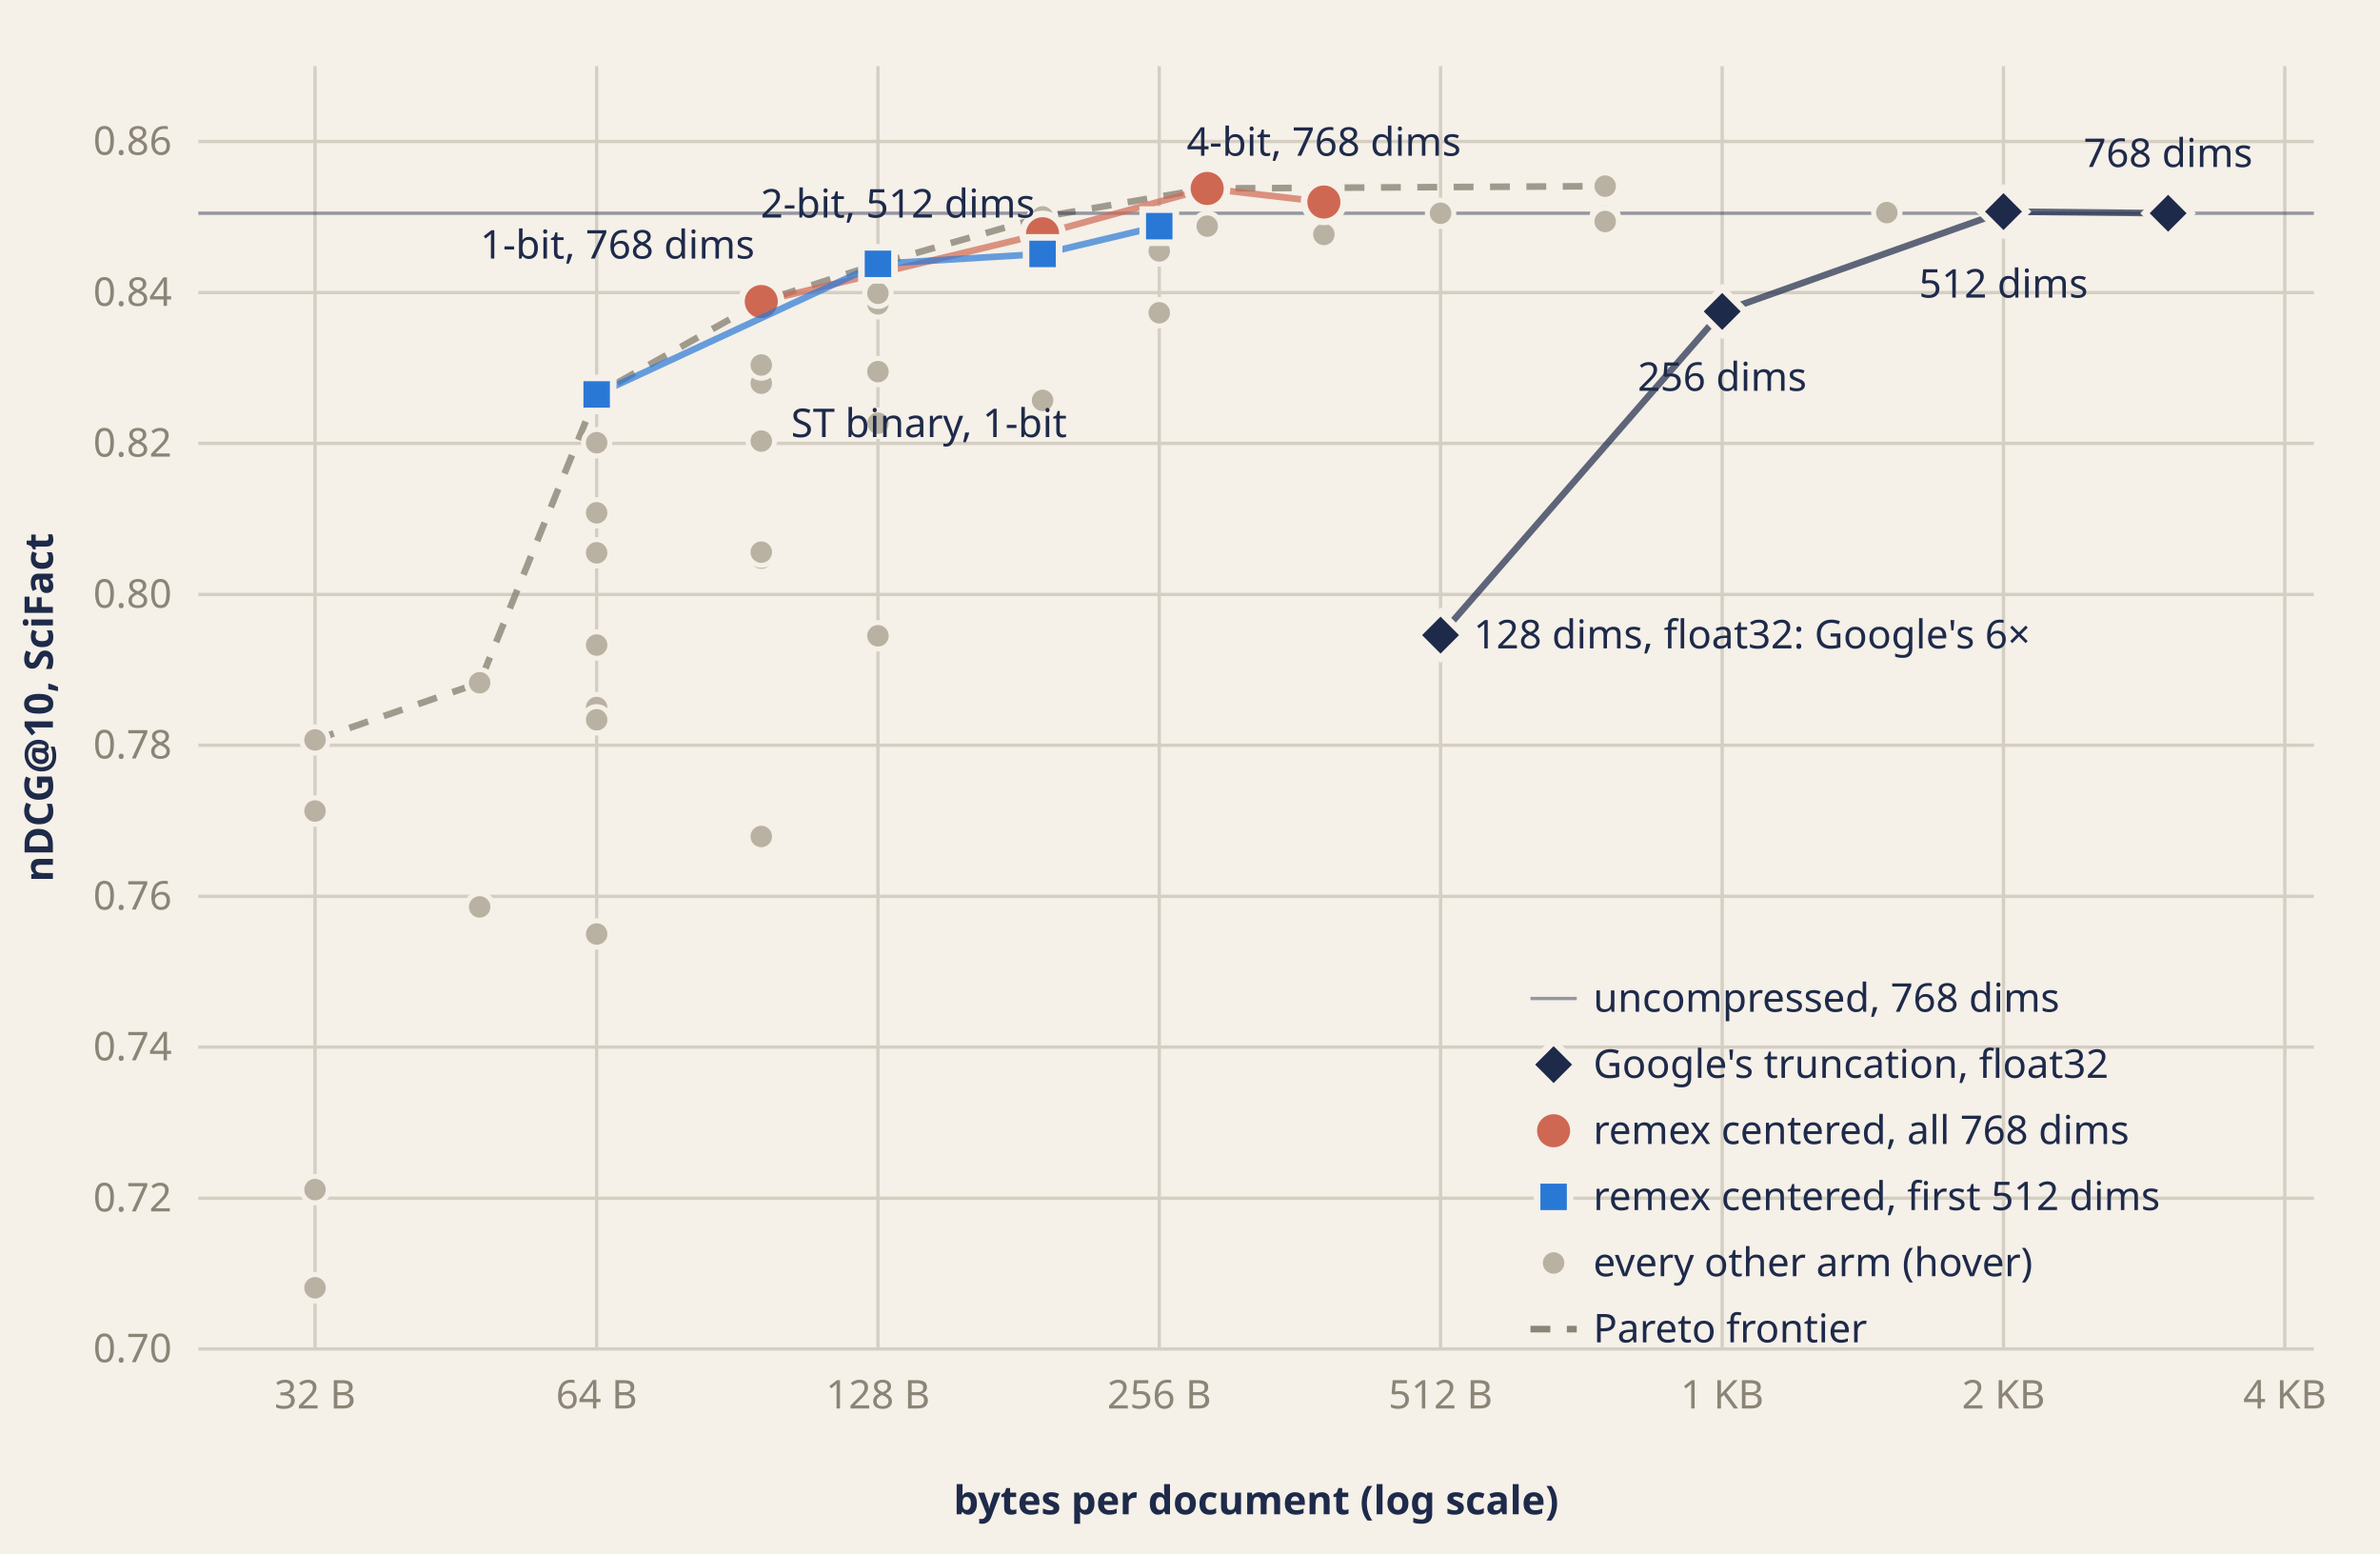
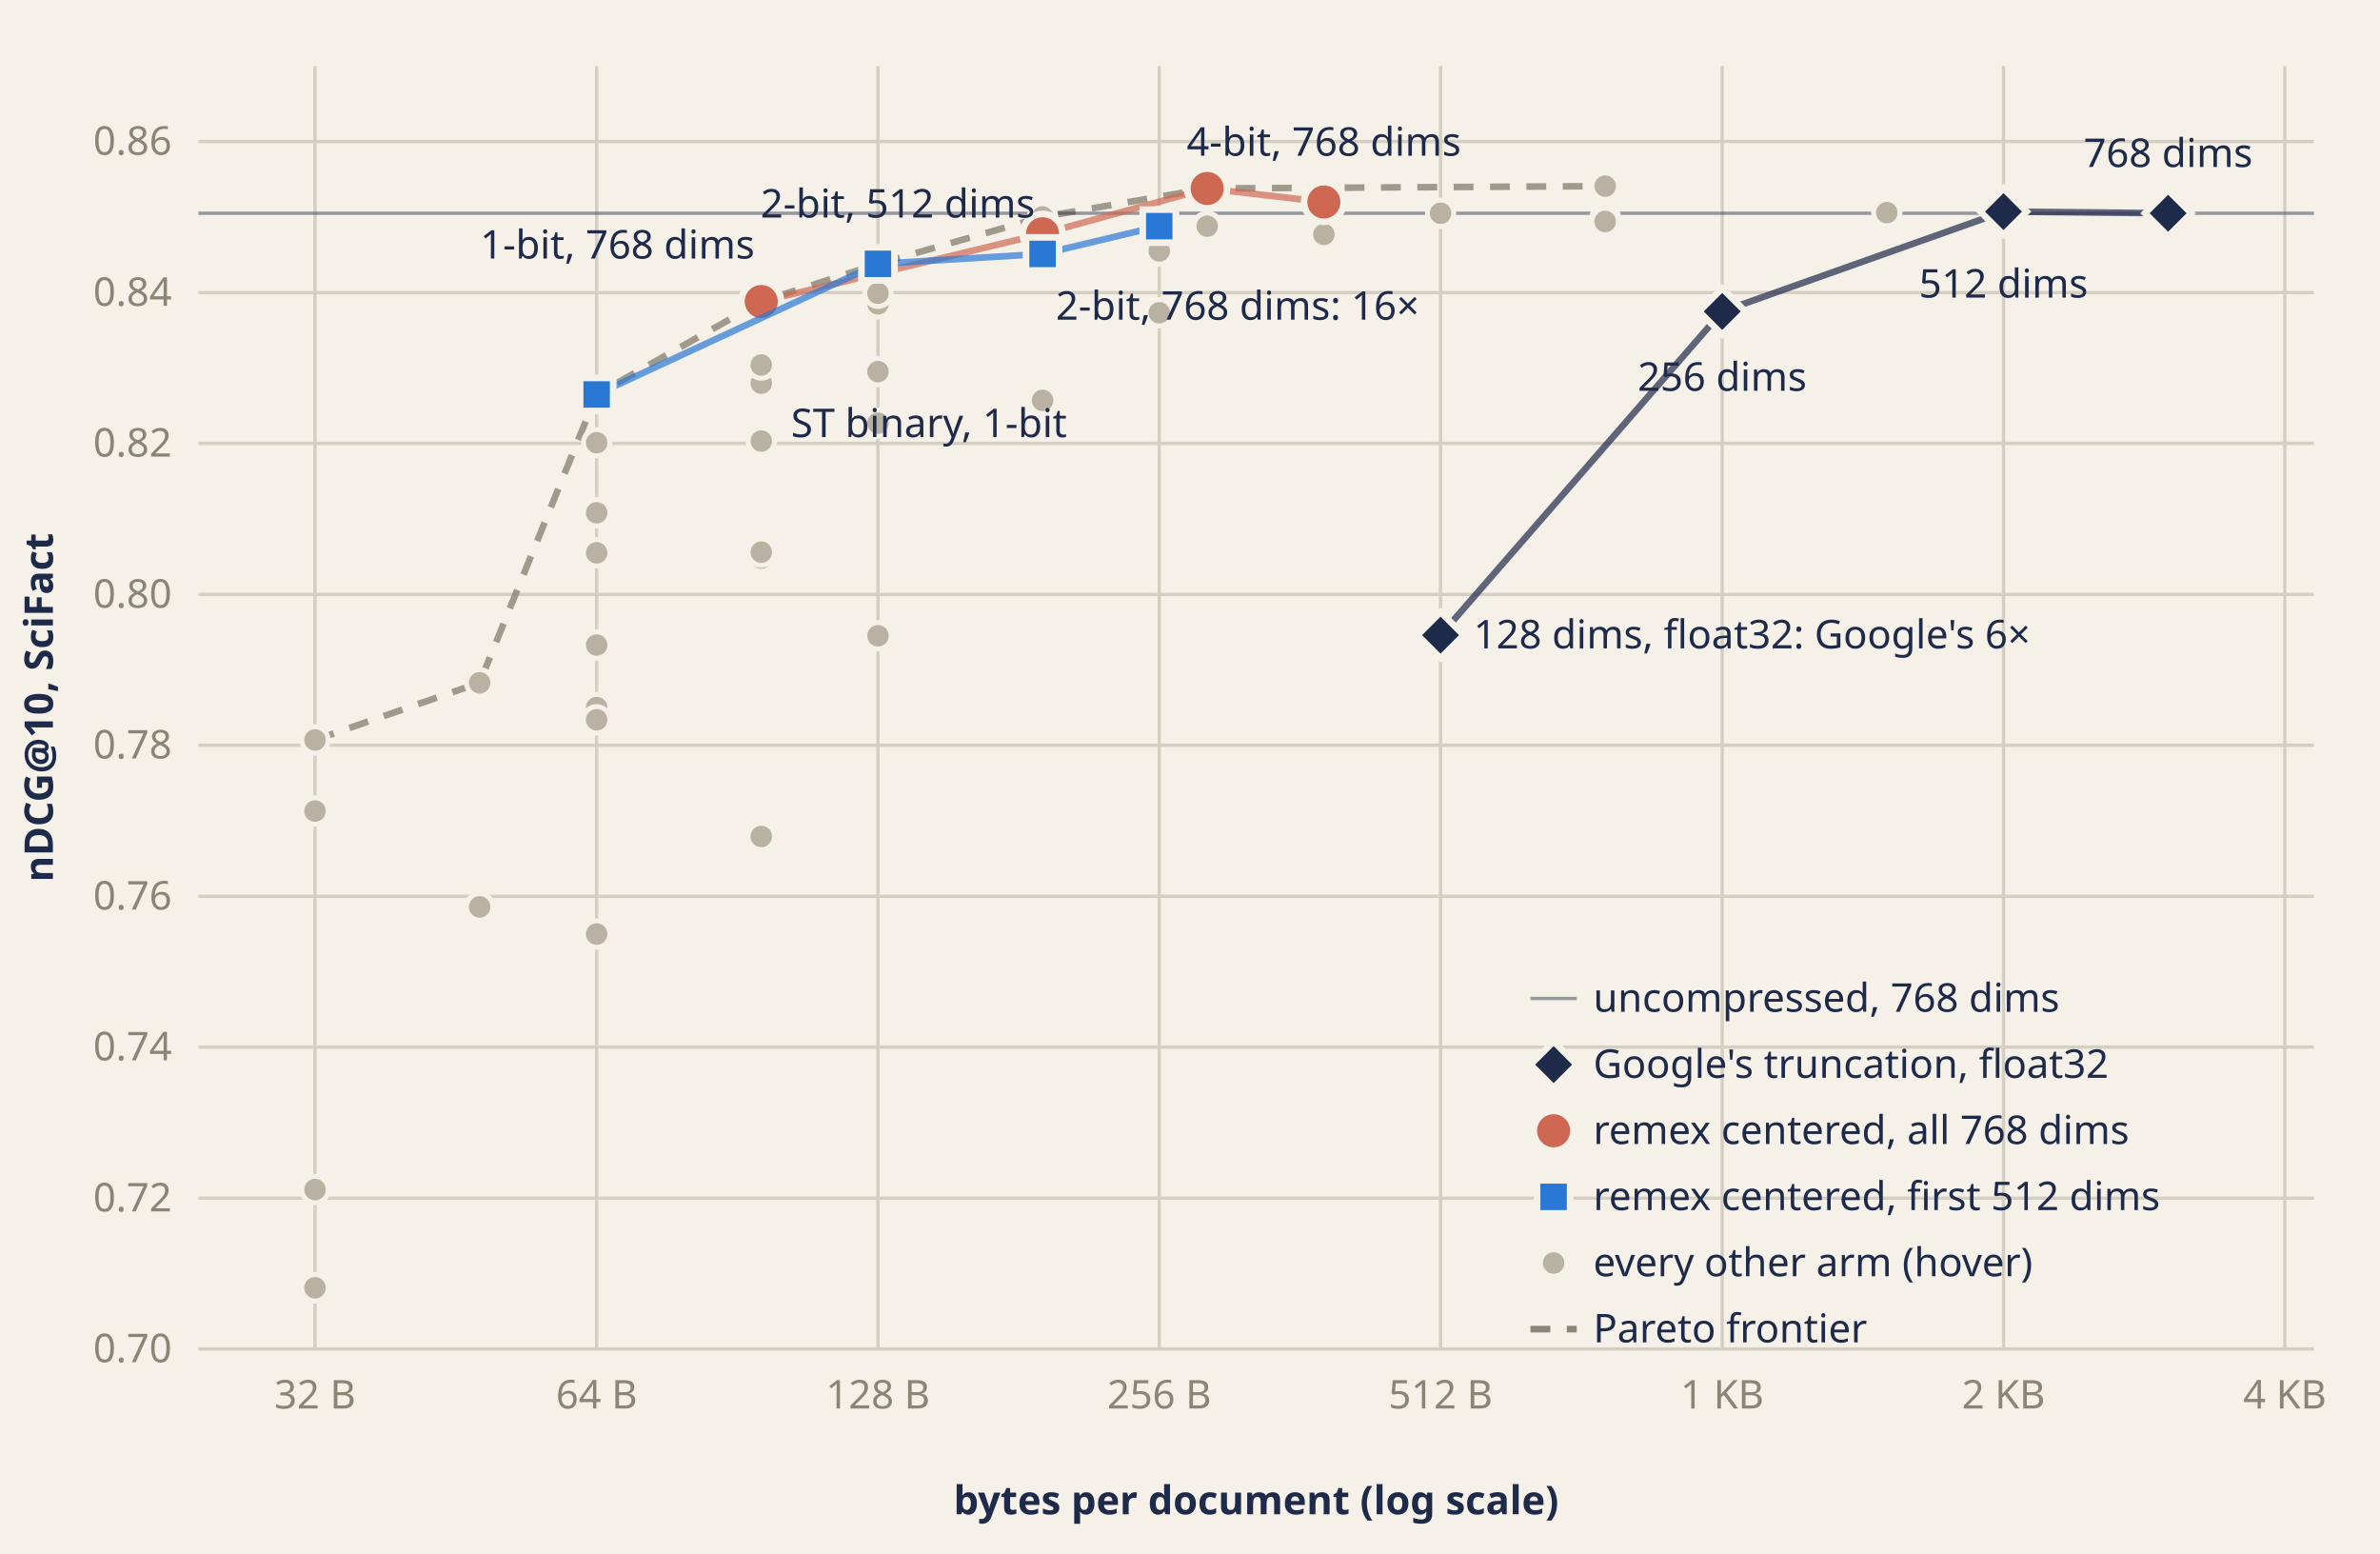
<svg xmlns="http://www.w3.org/2000/svg" viewBox="0 0 720 470" width="720" height="470" style="width:100%;height:auto;display:block" role="img" aria-labelledby="p-scifact-t p-scifact-d" font-family="sans-serif" font-size="12">
  <rect width="720" height="470" fill="#f5f0e8" />
  <line x1="60" x2="700" y1="408.0" y2="408.0" stroke="#d5cfc3" />
  <text x="52" y="412.0" text-anchor="end" fill="#8b8577">0.70</text>
  <line x1="60" x2="700" y1="362.4" y2="362.4" stroke="#d5cfc3" />
  <text x="52" y="366.4" text-anchor="end" fill="#8b8577">0.72</text>
  <line x1="60" x2="700" y1="316.7" y2="316.7" stroke="#d5cfc3" />
  <text x="52" y="320.7" text-anchor="end" fill="#8b8577">0.74</text>
  <line x1="60" x2="700" y1="271.1" y2="271.1" stroke="#d5cfc3" />
  <text x="52" y="275.1" text-anchor="end" fill="#8b8577">0.76</text>
  <line x1="60" x2="700" y1="225.4" y2="225.4" stroke="#d5cfc3" />
  <text x="52" y="229.4" text-anchor="end" fill="#8b8577">0.78</text>
  <line x1="60" x2="700" y1="179.8" y2="179.8" stroke="#d5cfc3" />
  <text x="52" y="183.8" text-anchor="end" fill="#8b8577">0.80</text>
  <line x1="60" x2="700" y1="134.1" y2="134.1" stroke="#d5cfc3" />
  <text x="52" y="138.1" text-anchor="end" fill="#8b8577">0.82</text>
  <line x1="60" x2="700" y1="88.5" y2="88.5" stroke="#d5cfc3" />
  <text x="52" y="92.5" text-anchor="end" fill="#8b8577">0.84</text>
  <line x1="60" x2="700" y1="42.8" y2="42.8" stroke="#d5cfc3" />
  <text x="52" y="46.8" text-anchor="end" fill="#8b8577">0.86</text>
  <line x1="95.3" x2="95.3" y1="20" y2="408" stroke="#d5cfc3" />
  <text x="95.3" y="426" text-anchor="middle" fill="#8b8577">32 B</text>
  <line x1="180.5" x2="180.5" y1="20" y2="408" stroke="#d5cfc3" />
  <text x="180.5" y="426" text-anchor="middle" fill="#8b8577">64 B</text>
  <line x1="265.6" x2="265.6" y1="20" y2="408" stroke="#d5cfc3" />
  <text x="265.6" y="426" text-anchor="middle" fill="#8b8577">128 B</text>
  <line x1="350.7" x2="350.7" y1="20" y2="408" stroke="#d5cfc3" />
  <text x="350.7" y="426" text-anchor="middle" fill="#8b8577">256 B</text>
  <line x1="435.8" x2="435.8" y1="20" y2="408" stroke="#d5cfc3" />
  <text x="435.8" y="426" text-anchor="middle" fill="#8b8577">512 B</text>
  <line x1="521.0" x2="521.0" y1="20" y2="408" stroke="#d5cfc3" />
  <text x="521.0" y="426" text-anchor="middle" fill="#8b8577">1 KB</text>
  <line x1="606.1" x2="606.1" y1="20" y2="408" stroke="#d5cfc3" />
  <text x="606.1" y="426" text-anchor="middle" fill="#8b8577">2 KB</text>
  <line x1="691.2" x2="691.2" y1="20" y2="408" stroke="#d5cfc3" />
  <text x="691.2" y="426" text-anchor="middle" fill="#8b8577">4 KB</text>
  <text x="380.0" y="458" text-anchor="middle" fill="#1e2a4a" font-weight="600">bytes per document (log scale)</text>
  <text transform="translate(16 214.0) rotate(-90)" text-anchor="middle" fill="#1e2a4a" font-weight="600">nDCG@10, SciFact</text>
  <path d="M95.3,223.8 L145.1,206.5 L180.5,119.3 L230.3,91.2 L265.6,79.8 L315.4,65.6 L365.2,57.0 L485.6,56.3" fill="none" stroke="#8b8577" stroke-width="2" stroke-dasharray="6 5" opacity="0.8" />
  <line x1="60" x2="700" y1="64.5" y2="64.5" stroke="#1e2a4a" stroke-width="1" opacity="0.45" />
  <circle cx="570.8" cy="64.3" r="4" fill="#b9b2a3" stroke="#f5f0e8" stroke-width="1.5" />
  <circle cx="485.6" cy="56.3" r="4" fill="#b9b2a3" stroke="#f5f0e8" stroke-width="1.5" />
  <circle cx="485.6" cy="65.6" r="4" fill="#b9b2a3" stroke="#f5f0e8" stroke-width="1.5" />
  <circle cx="230.3" cy="115.2" r="4" fill="#b9b2a3" stroke="#f5f0e8" stroke-width="1.5" />
  <circle cx="230.3" cy="168.8" r="4" fill="#b9b2a3" stroke="#f5f0e8" stroke-width="1.5" />
  <circle cx="485.6" cy="67.0" r="4" fill="#b9b2a3" stroke="#f5f0e8" stroke-width="1.5" />
  <circle cx="400.5" cy="70.9" r="4" fill="#b9b2a3" stroke="#f5f0e8" stroke-width="1.5" />
  <circle cx="365.2" cy="68.4" r="4" fill="#b9b2a3" stroke="#f5f0e8" stroke-width="1.5" />
  <circle cx="315.4" cy="68.8" r="4" fill="#b9b2a3" stroke="#f5f0e8" stroke-width="1.5" />
  <circle cx="230.3" cy="133.4" r="4" fill="#b9b2a3" stroke="#f5f0e8" stroke-width="1.5" />
  <circle cx="435.8" cy="64.5" r="4" fill="#b9b2a3" stroke="#f5f0e8" stroke-width="1.5" />
  <circle cx="350.7" cy="75.9" r="4" fill="#b9b2a3" stroke="#f5f0e8" stroke-width="1.5" />
  <circle cx="315.4" cy="65.6" r="4" fill="#b9b2a3" stroke="#f5f0e8" stroke-width="1.5" />
  <circle cx="265.6" cy="91.9" r="4" fill="#b9b2a3" stroke="#f5f0e8" stroke-width="1.5" />
  <circle cx="180.5" cy="167.2" r="4" fill="#b9b2a3" stroke="#f5f0e8" stroke-width="1.5" />
  <circle cx="350.7" cy="94.6" r="4" fill="#b9b2a3" stroke="#f5f0e8" stroke-width="1.5" />
  <circle cx="265.6" cy="112.4" r="4" fill="#b9b2a3" stroke="#f5f0e8" stroke-width="1.5" />
  <circle cx="230.3" cy="115.9" r="4" fill="#b9b2a3" stroke="#f5f0e8" stroke-width="1.5" />
  <circle cx="180.5" cy="155.1" r="4" fill="#b9b2a3" stroke="#f5f0e8" stroke-width="1.5" />
  <circle cx="95.3" cy="359.8" r="4" fill="#b9b2a3" stroke="#f5f0e8" stroke-width="1.5" />
  <circle cx="265.6" cy="192.3" r="4" fill="#b9b2a3" stroke="#f5f0e8" stroke-width="1.5" />
  <circle cx="180.5" cy="214.0" r="4" fill="#b9b2a3" stroke="#f5f0e8" stroke-width="1.5" />
  <circle cx="145.1" cy="274.3" r="4" fill="#b9b2a3" stroke="#f5f0e8" stroke-width="1.5" />
  <circle cx="95.3" cy="389.5" r="4" fill="#b9b2a3" stroke="#f5f0e8" stroke-width="1.5" />
  <circle cx="265.6" cy="88.7" r="4" fill="#b9b2a3" stroke="#f5f0e8" stroke-width="1.5" />
  <circle cx="230.3" cy="110.4" r="4" fill="#b9b2a3" stroke="#f5f0e8" stroke-width="1.5" />
  <circle cx="180.5" cy="133.9" r="4" fill="#b9b2a3" stroke="#f5f0e8" stroke-width="1.5" />
  <circle cx="95.3" cy="245.3" r="4" fill="#b9b2a3" stroke="#f5f0e8" stroke-width="1.5" />
  <circle cx="180.5" cy="195.1" r="4" fill="#b9b2a3" stroke="#f5f0e8" stroke-width="1.5" />
  <circle cx="145.1" cy="206.5" r="4" fill="#b9b2a3" stroke="#f5f0e8" stroke-width="1.5" />
  <circle cx="95.3" cy="223.8" r="4" fill="#b9b2a3" stroke="#f5f0e8" stroke-width="1.5" />
  <circle cx="230.3" cy="167.0" r="4" fill="#b9b2a3" stroke="#f5f0e8" stroke-width="1.5" />
  <circle cx="230.3" cy="253.0" r="4" fill="#b9b2a3" stroke="#f5f0e8" stroke-width="1.5" />
  <circle cx="315.4" cy="121.1" r="4" fill="#b9b2a3" stroke="#f5f0e8" stroke-width="1.5" />
  <circle cx="180.5" cy="217.7" r="4" fill="#b9b2a3" stroke="#f5f0e8" stroke-width="1.5" />
  <circle cx="180.5" cy="282.5" r="4" fill="#b9b2a3" stroke="#f5f0e8" stroke-width="1.5" />
  <circle cx="265.6" cy="128.0" r="4" fill="#b9b2a3" stroke="#f5f0e8" stroke-width="1.5" />
  <path d="M435.8,192.1 L521.0,94.2 L606.1,64.0 L655.9,64.5" fill="none" stroke="#1e2a4a" stroke-width="2" opacity="0.7" />
  <path d="M435.8,185.1 L442.8,192.1 L435.8,199.1 L428.8,192.1 Z" fill="#1e2a4a" stroke="#f5f0e8" stroke-width="2" />
  <path d="M521.0,87.2 L528.0,94.2 L521.0,101.2 L514.0,94.2 Z" fill="#1e2a4a" stroke="#f5f0e8" stroke-width="2" />
  <path d="M606.1,57.0 L613.1,64.0 L606.1,71.0 L599.1,64.0 Z" fill="#1e2a4a" stroke="#f5f0e8" stroke-width="2" />
  <path d="M655.9,57.5 L662.9,64.5 L655.9,71.5 L648.9,64.5 Z" fill="#1e2a4a" stroke="#f5f0e8" stroke-width="2" />
  <path d="M230.3,91.2 L315.4,70.7 L365.2,57.0 L400.5,61.1" fill="none" stroke="#cf6853" stroke-width="2" opacity="0.7" />
  <circle cx="230.3" cy="91.2" r="6" fill="#cf6853" stroke="#f5f0e8" stroke-width="2" />
  <circle cx="315.4" cy="70.7" r="6" fill="#cf6853" stroke="#f5f0e8" stroke-width="2" />
  <circle cx="365.2" cy="57.0" r="6" fill="#cf6853" stroke="#f5f0e8" stroke-width="2" />
  <circle cx="400.5" cy="61.1" r="6" fill="#cf6853" stroke="#f5f0e8" stroke-width="2" />
  <path d="M180.5,119.3 L265.6,79.8 L315.4,76.8 L350.7,68.4" fill="none" stroke="#2a78d6" stroke-width="2" opacity="0.7" />
  <rect x="175.5" y="114.3" width="10" height="10" fill="#2a78d6" stroke="#f5f0e8" stroke-width="2" />
  <rect x="260.6" y="74.8" width="10" height="10" fill="#2a78d6" stroke="#f5f0e8" stroke-width="2" />
  <rect x="310.4" y="71.8" width="10" height="10" fill="#2a78d6" stroke="#f5f0e8" stroke-width="2" />
  <rect x="345.7" y="63.4" width="10" height="10" fill="#2a78d6" stroke="#f5f0e8" stroke-width="2" />
  <text x="445.8" y="196.1" text-anchor="start" fill="#1e2a4a">128 dims, float32: Google's 6×</text>
  <text x="655.9" y="50.5" text-anchor="middle" fill="#1e2a4a">768 dims</text>
  <text x="606.1" y="90.0" text-anchor="middle" fill="#1e2a4a">512 dims</text>
  <text x="521.0" y="118.2" text-anchor="middle" fill="#1e2a4a">256 dims</text>
  <text x="400.5" y="47.1" text-anchor="middle" fill="#1e2a4a">4-bit, 768 dims</text>
+   <text x="319.4" y="96.7" text-anchor="start" fill="#1e2a4a">2-bit, 768 dims: 16×</text>
  <text x="271.6" y="65.8" text-anchor="middle" fill="#1e2a4a">2-bit, 512 dims</text>
  <text x="228.3" y="78.2" text-anchor="end" fill="#1e2a4a">1-bit, 768 dims</text>
  <text x="239.3" y="132.2" text-anchor="start" fill="#1e2a4a">ST binary, 1-bit</text>
  <path d="M470.0,315.0 L477.0,322.0 L470.0,329.0 L463.0,322.0 Z" fill="#1e2a4a" stroke="#f5f0e8" stroke-width="2" />
  <text x="482" y="326" fill="#1e2a4a">Google's truncation, float32</text>
  <circle cx="470.0" cy="342.0" r="6" fill="#cf6853" stroke="#f5f0e8" stroke-width="2" />
  <text x="482" y="346" fill="#1e2a4a">remex centered, all 768 dims</text>
  <rect x="465.0" y="357.0" width="10" height="10" fill="#2a78d6" stroke="#f5f0e8" stroke-width="2" />
  <text x="482" y="366" fill="#1e2a4a">remex centered, first 512 dims</text>
  <circle cx="470.0" cy="382.0" r="4" fill="#b9b2a3" stroke="#f5f0e8" stroke-width="1.5" />
  <text x="482" y="386" fill="#1e2a4a">every other arm (hover)</text>
  <line x1="463" x2="477" y1="402" y2="402" stroke="#8b8577" stroke-width="2" stroke-dasharray="6 5" />
  <text x="482" y="406" fill="#1e2a4a">Pareto frontier</text>
  <line x1="463" x2="477" y1="302" y2="302" stroke="#1e2a4a" stroke-width="1" opacity="0.45" />
  <text x="482" y="306" fill="#1e2a4a">uncompressed, 768 dims</text>
</svg>
